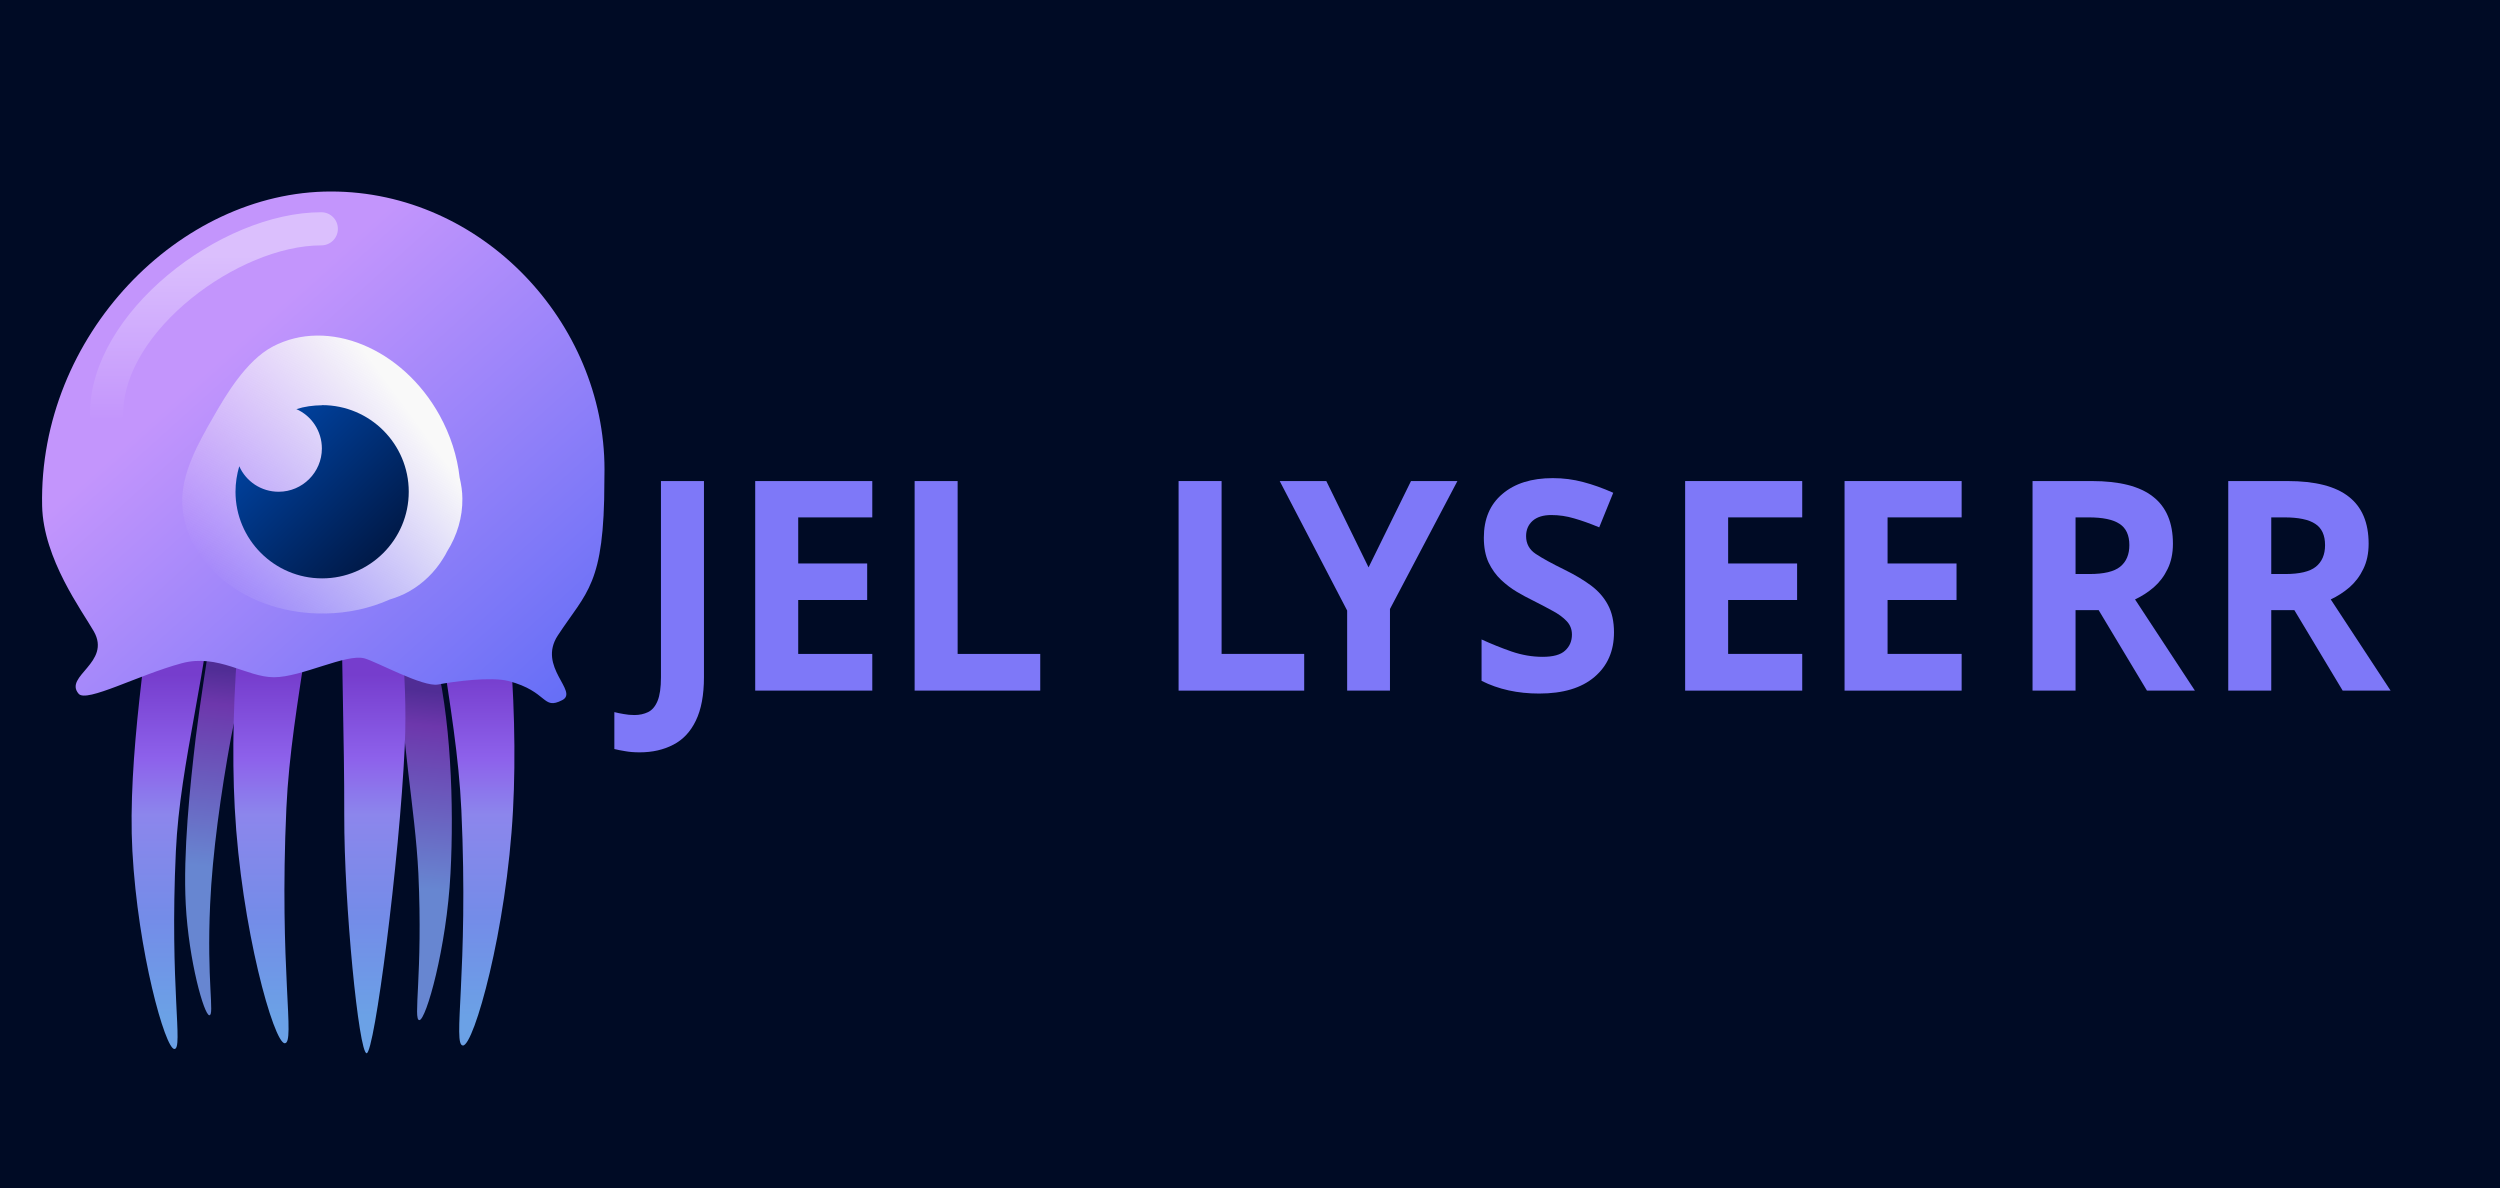
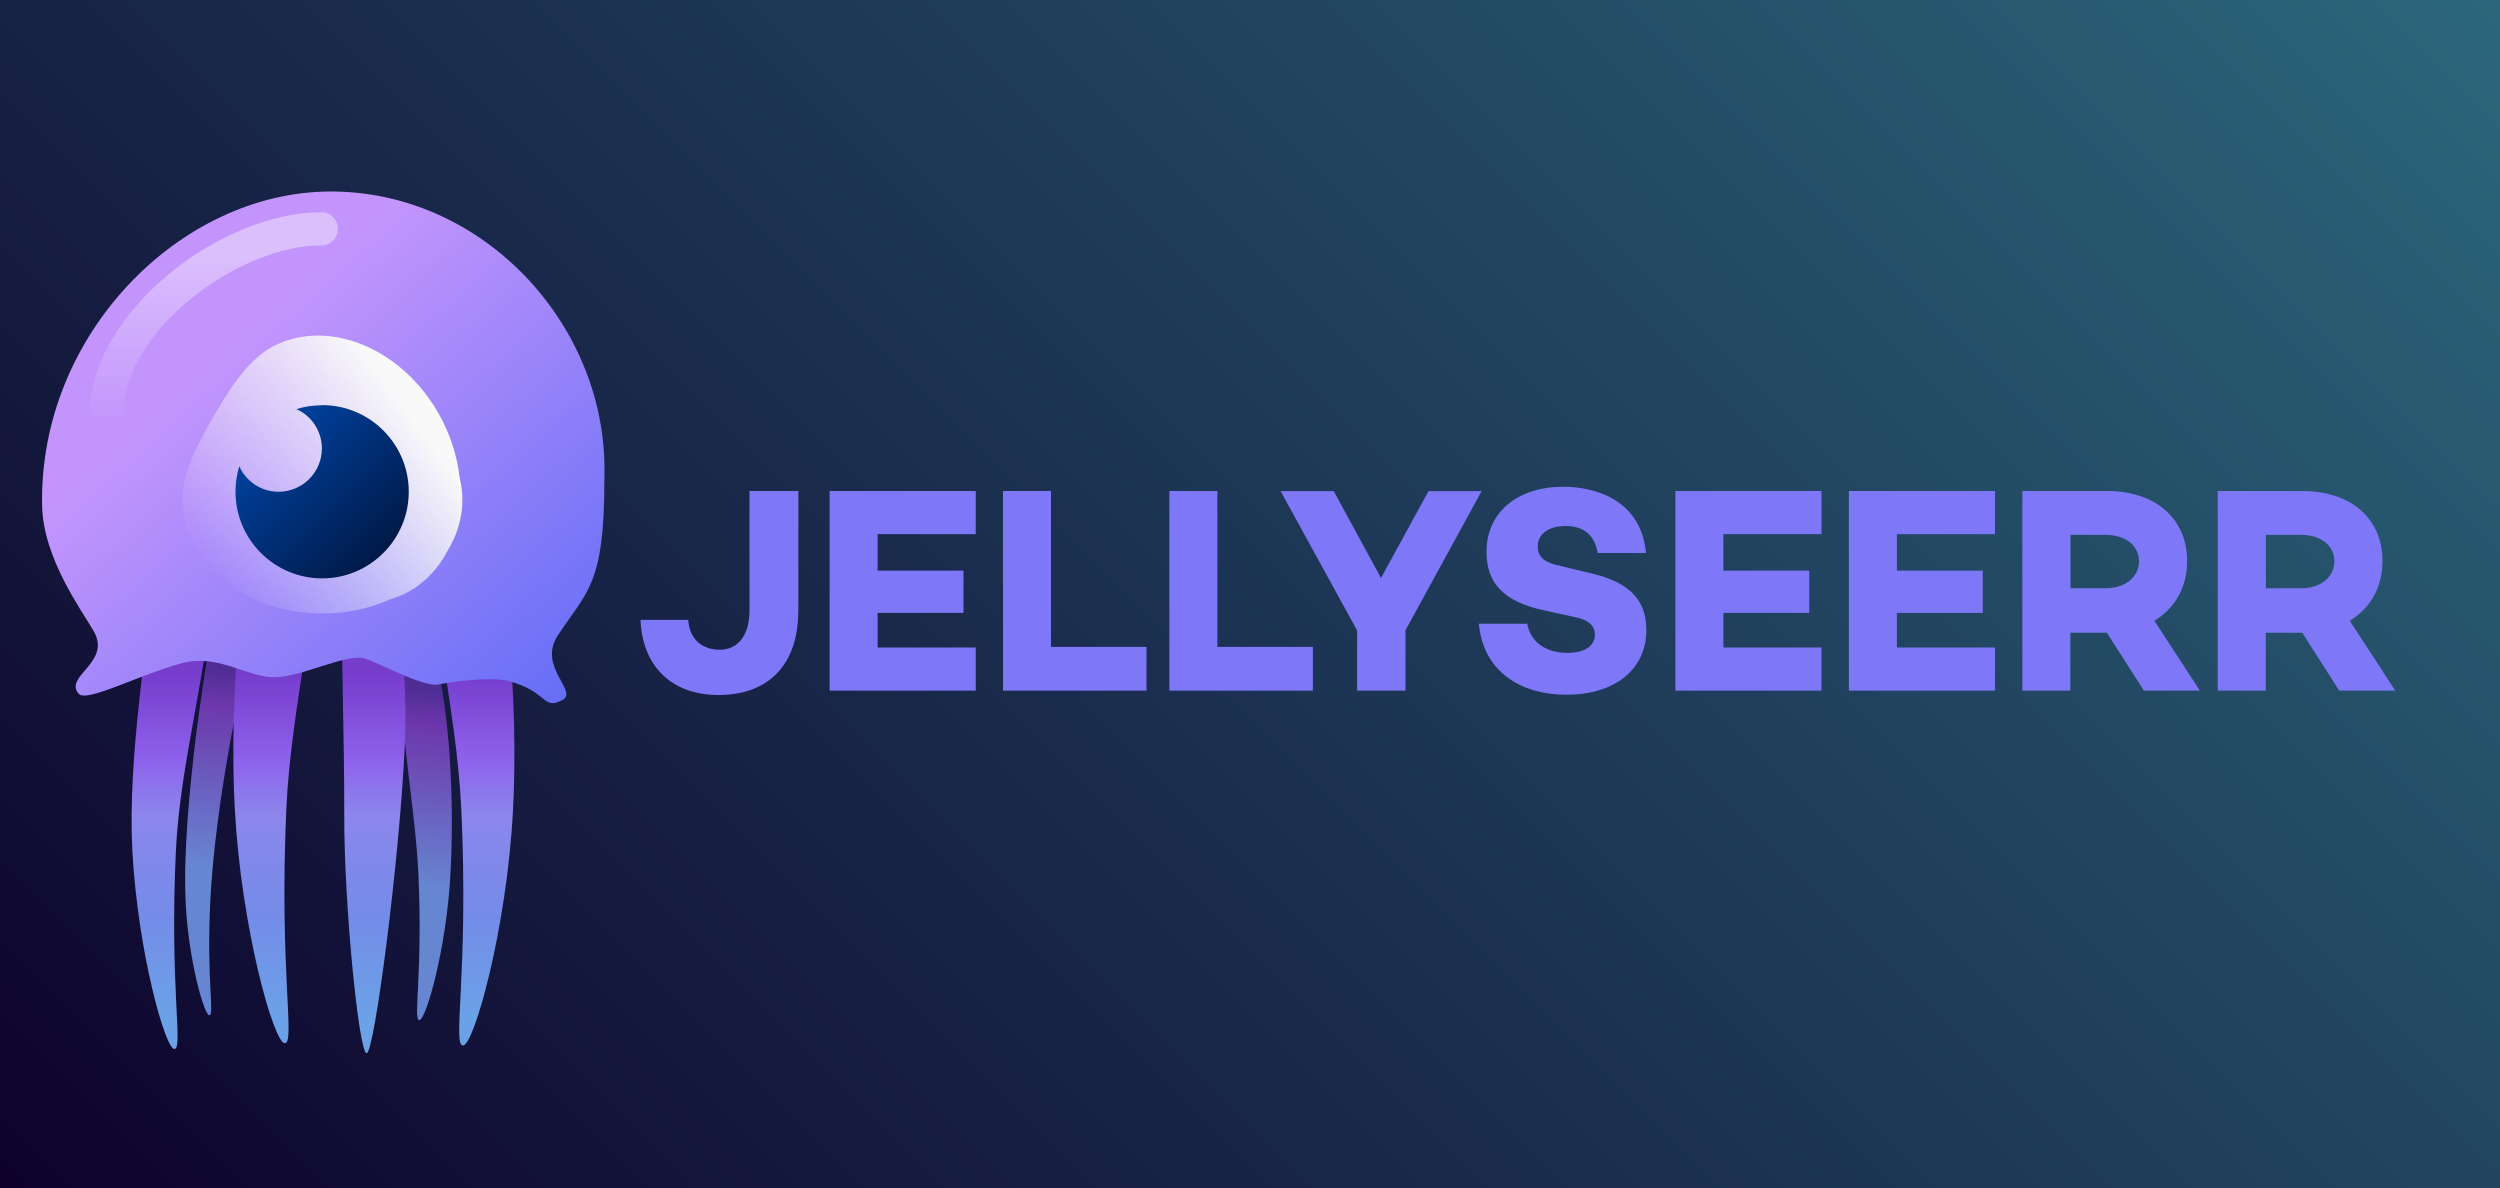
<svg xmlns="http://www.w3.org/2000/svg" xmlns:xlink="http://www.w3.org/1999/xlink" id="Layer_1" viewBox="0 0 200 94.98">
  <defs>
-     <style>.cls-1{fill:url(#linear-gradient-8);fill-rule:evenodd;}.cls-2{fill:#7e78f8;font-family:Campton-Bold, Campton;font-size:23.48px;font-weight:700;}.cls-3{fill:url(#linear-gradient-7);}.cls-4{fill:url(#linear-gradient-5);}.cls-5{fill:url(#linear-gradient-6);}.cls-6{fill:url(#linear-gradient-9);}.cls-7{fill:url(#linear-gradient-4);}.cls-8{fill:url(#linear-gradient-3);}.cls-9{fill:url(#linear-gradient-2);}.cls-10{fill:url(#linear-gradient);}.cls-11{letter-spacing:0em;}.cls-12{fill:url(#linear-gradient-10);}.cls-13{letter-spacing:-.06em;}.cls-14{letter-spacing:-.14em;}.cls-15{letter-spacing:-.01em;}.cls-16{letter-spacing:0em;}.cls-17{fill:#000b25;}</style>
-     <linearGradient id="linear-gradient" x1="-2289.08" y1="2612.52" x2="-2290.72" y2="2628.25" gradientTransform="translate(4023.96 -4518.28) scale(1.75)" gradientUnits="userSpaceOnUse">
+     <style>.cls-1{fill:none;}.cls-2{fill:url(#linear-gradient-9);fill-rule:evenodd;}.cls-3{fill:url(#linear-gradient-8);}.cls-4{fill:url(#linear-gradient-7);}.cls-5{fill:url(#linear-gradient-5);}.cls-6{fill:url(#linear-gradient-6);}.cls-7{fill:url(#linear-gradient-4);}.cls-8{fill:url(#linear-gradient-3);}.cls-9{fill:url(#linear-gradient-2);}.cls-10{fill:url(#linear-gradient);}.cls-11{fill:url(#linear-gradient-10);}.cls-12{fill:url(#linear-gradient-11);}.cls-13{fill:#7e78f8;}</style>
+     <linearGradient id="linear-gradient" x1="23.8" y1="123.61" x2="175.9" y2="-28.49" gradientUnits="userSpaceOnUse">
+       <stop offset="0" stop-color="#0d002a" />
+       <stop offset="1" stop-color="#2c687d" />
+     </linearGradient>
+     <linearGradient id="linear-gradient-2" x1="-2436.08" y1="2612.52" x2="-2437.71" y2="2628.25" gradientTransform="translate(4281.19 -4518.28) scale(1.75)" gradientUnits="userSpaceOnUse">
      <stop offset="0" stop-color="#502d95" />
      <stop offset=".1" stop-color="#6d37ac" />
      <stop offset=".57" stop-color="#6786d1" />
    </linearGradient>
-     <linearGradient id="linear-gradient-2" x1="-2279.63" y1="2613.49" x2="-2281.26" y2="2629.23" xlink:href="#linear-gradient" />
-     <linearGradient id="linear-gradient-3" x1="-1909.82" y1="2331.42" x2="-1909.82" y2="2345.73" gradientTransform="translate(4086.34 -4888.62) scale(2.12)" gradientUnits="userSpaceOnUse">
+     <linearGradient id="linear-gradient-3" x1="-2426.62" y1="2613.49" x2="-2428.25" y2="2629.23" xlink:href="#linear-gradient-2" />
+     <linearGradient id="linear-gradient-4" x1="-2091.02" y1="2331.42" x2="-2091.02" y2="2345.73" gradientTransform="translate(4470.48 -4888.62) scale(2.12)" gradientUnits="userSpaceOnUse">
      <stop offset="0" stop-color="#763dcd" />
      <stop offset=".22" stop-color="#8d61eb" />
      <stop offset=".37" stop-color="#8c86ec" />
      <stop offset=".64" stop-color="#748ce8" />
      <stop offset=".9" stop-color="#6ba1e6" />
    </linearGradient>
-     <linearGradient id="linear-gradient-4" x1="-1917" x2="-1917" xlink:href="#linear-gradient-3" />
-     <linearGradient id="linear-gradient-5" x1="-1920.73" x2="-1920.73" y2="2345.73" xlink:href="#linear-gradient-3" />
-     <linearGradient id="linear-gradient-6" x1="-1913.53" y1="2331.42" x2="-1913.53" y2="2345.73" xlink:href="#linear-gradient-3" />
-     <linearGradient id="linear-gradient-7" x1="-1759.88" y1="2547.24" x2="-1741.92" y2="2567.19" gradientTransform="translate(3166.37 -4529.63) scale(1.79)" gradientUnits="userSpaceOnUse">
+     <linearGradient id="linear-gradient-5" x1="-2098.2" x2="-2098.2" xlink:href="#linear-gradient-4" />
+     <linearGradient id="linear-gradient-6" x1="-2101.92" x2="-2101.92" xlink:href="#linear-gradient-4" />
+     <linearGradient id="linear-gradient-7" x1="-2094.73" x2="-2094.73" y2="2345.73" xlink:href="#linear-gradient-4" />
+     <linearGradient id="linear-gradient-8" x1="-1911.26" y1="2547.24" x2="-1893.29" y2="2567.19" gradientTransform="translate(3437.32 -4529.63) scale(1.79)" gradientUnits="userSpaceOnUse">
      <stop offset="0" stop-color="#c395fc" />
      <stop offset="1" stop-color="#4f65f5" />
    </linearGradient>
-     <linearGradient id="linear-gradient-8" x1="-1412.24" y1="6989.49" x2="-1412.24" y2="7015.69" gradientTransform="translate(737.35 -3544.34) scale(.51)" gradientUnits="userSpaceOnUse">
+     <linearGradient id="linear-gradient-9" x1="-1082.71" y1="6989.49" x2="-1082.71" y2="7015.69" gradientTransform="translate(569.29 -3544.34) scale(.51)" gradientUnits="userSpaceOnUse">
      <stop offset="0" stop-color="#fff" stop-opacity=".4" />
      <stop offset="1" stop-color="#fff" stop-opacity="0" />
    </linearGradient>
-     <linearGradient id="linear-gradient-9" x1="-1590.63" y1="3939.64" x2="-1606.81" y2="3951.52" gradientTransform="translate(1655.48 -3985.15) scale(1.02)" gradientUnits="userSpaceOnUse">
+     <linearGradient id="linear-gradient-10" x1="-1597.36" y1="3939.64" x2="-1613.53" y2="3951.52" gradientTransform="translate(1662.34 -3985.15) scale(1.02)" gradientUnits="userSpaceOnUse">
      <stop offset="0" stop-color="#f9f9f9" />
      <stop offset="1" stop-color="#f9f9f9" stop-opacity="0" />
    </linearGradient>
-     <linearGradient id="linear-gradient-10" x1="-1372.96" y1="3051.37" x2="-1365.14" y2="3059.34" gradientTransform="translate(1984.24 -4329.1) scale(1.43)" gradientUnits="userSpaceOnUse">
+     <linearGradient id="linear-gradient-11" x1="-1476.1" y1="3051.37" x2="-1468.28" y2="3059.34" gradientTransform="translate(2131.72 -4329.1) scale(1.43)" gradientUnits="userSpaceOnUse">
      <stop offset="0" stop-color="#0043a2" />
      <stop offset="1" stop-color="#00133a" />
    </linearGradient>
  </defs>
-   <rect class="cls-17" x="-3.83" y="-.86" width="207.36" height="96.84" />
-   <text class="cls-2" transform="translate(50.83 55.25) scale(.97 1)">
-     <tspan x="0" y="0">JEL</tspan>
-     <tspan class="cls-14" x="42.69" y="0">L</tspan>
-     <tspan class="cls-13" x="53.14" y="0">Y</tspan>
-     <tspan class="cls-16" x="68.71" y="0">S</tspan>
-     <tspan x="84.47" y="0">EE</tspan>
-     <tspan class="cls-15" x="113.12" y="0">R</tspan>
-     <tspan class="cls-11" x="129.26" y="0">R</tspan>
-   </text>
-   <text />
-   <path class="cls-10" d="M19.96,52.54l-3.26-.73s-.75,4.79-1.04,7.19c-.46,3.88-1.02,9.25-.8,13.35.24,4.52,1.47,8.87,1.89,8.87s-.22-2.77.06-8.86c.18-4.06.86-8.94,1.67-13.35.4-2.18,1.56-6.45,1.56-6.45h-.07v-.02Z" />
-   <path class="cls-9" d="M33.73,52.2h1c1.34,5,1.6,12.22,1.31,17.66-.31,5.98-1.96,11.75-2.49,11.75s.29-3.66-.08-11.74c-.27-5.38-1.4-10.44-1.52-17.67h1.79Z" />
-   <path class="cls-8" d="M36.75,36.54h1.61c2.15,8,3.15,19.57,2.68,28.28-.51,9.6-3.13,18.82-4,18.82s.46-5.87-.13-18.81c-.4-8.63-2.84-16.73-3.03-28.3h2.88Z" />
-   <path class="cls-7" d="M23.07,36.36h-1.61c-2.15,8-3.15,19.57-2.68,28.28.51,9.6,3.13,18.82,4,18.82s-.46-5.87.13-18.81c.4-8.63,2.84-16.73,3.03-28.3h-2.88Z" />
-   <path class="cls-4" d="M18.11,32.72l-3.65-1.31s-1.34,8.54-1.85,12.83c-.81,6.93-2.42,16.51-2.02,23.84.44,8.07,2.63,15.84,3.36,15.84s-.39-4.94.12-15.83c.34-7.26,2.56-14.14,3.31-23.86.3-3.86.88-11.54.88-11.54h-.16Z" />
-   <path class="cls-5" d="M30.18,36.54l-3.3.56s.44,6.41.44,10.04c0,5.91.23,11.87.22,18.07-.02,7.12,1.17,19.05,1.79,19.05s2.62-15.35,3.05-24.53c.28-6.13-.63-11.49-.79-15.16-.15-3.26-.6-7.66-.6-7.66l-.8-.36Z" />
+   <rect class="cls-10" x="-3.83" y="-.86" width="207.36" height="96.84" />
+   <path class="cls-13" d="M63.86,48.86c0,4.34-2.39,6.74-6.39,6.74-3.62,0-6.07-2.18-6.23-6.01h3.82c.09,1.55,1.12,2.39,2.53,2.39s2.37-1.13,2.37-3.12v-9.58h3.91v9.58Z" />
+   <path class="cls-13" d="M70.21,45.65h6.87v3.38h-6.87v2.77h7.85v3.45h-11.69v-15.97h11.69v3.45h-7.85v2.91Z" />
+   <path class="cls-13" d="M91.73,55.25h-11.49v-15.97h3.84v12.47h7.64v3.5Z" />
+   <path class="cls-13" d="M105.04,55.25h-11.49v-15.97h3.84v12.47h7.64v3.5Z" />
+   <path class="cls-13" d="M112.44,50.44v4.81h-3.87v-4.81l-6.12-11.15h4.25l3.78,6.95,3.8-6.95h4.25l-6.1,11.15Z" />
+   <path class="cls-13" d="M131.69,44.24h-3.87c-.21-1.2-.91-2.16-2.55-2.16-1.36,0-2.25.61-2.25,1.64,0,.92.64,1.32,1.87,1.57l2.16.52c2.84.63,4.66,1.83,4.66,4.58,0,3.19-2.55,5.19-6.42,5.19-3.48,0-6.62-1.74-6.98-5.68h3.87c.25,1.41,1.41,2.33,3.23,2.33,1.37,0,2.18-.56,2.18-1.46,0-.56-.3-1.15-1.64-1.41l-2.55-.56c-3.05-.68-4.48-2.11-4.48-4.65,0-3.19,2.5-5.21,6.14-5.21,2.5,0,6.23,1.01,6.62,5.31Z" />
+   <path class="cls-13" d="M137.87,45.65h6.87v3.38h-6.87v2.77h7.85v3.45h-11.69v-15.97h11.69v3.45h-7.85v2.91Z" />
+   <path class="cls-13" d="M151.75,45.65h6.87v3.38h-6.87v2.77h7.85v3.45h-11.69v-15.97h11.69v3.45h-7.85v2.91Z" />
+   <path class="cls-13" d="M168.54,50.62h-2.91v4.63h-3.84v-15.97h6.76c3.84,0,6.42,2.16,6.42,5.61,0,2.09-.98,3.78-2.62,4.77l3.64,5.59h-4.48l-2.96-4.63ZM168.48,47.06c1.48,0,2.64-.85,2.64-2.16s-1.16-2.11-2.64-2.11h-2.84v4.27h2.84Z" />
+   <path class="cls-13" d="M184.17,50.62h-2.91v4.63h-3.84v-15.97h6.76c3.85,0,6.42,2.16,6.42,5.61,0,2.09-.98,3.78-2.62,4.77l3.64,5.59h-4.48l-2.96-4.63ZM184.11,47.06c1.48,0,2.64-.85,2.64-2.16s-1.16-2.11-2.64-2.11h-2.84v4.27h2.84Z" />
+   <rect class="cls-1" x="79.02" y="76.74" width="64.15" height="0" />
+   <path class="cls-9" d="M19.96,52.54l-3.26-.73s-.75,4.79-1.04,7.19c-.46,3.88-1.02,9.25-.8,13.35.24,4.52,1.47,8.87,1.89,8.87s-.22-2.77.06-8.86c.18-4.06.86-8.94,1.67-13.35.4-2.18,1.56-6.45,1.56-6.45h-.07v-.02Z" />
+   <path class="cls-8" d="M33.73,52.2h1c1.34,5,1.6,12.22,1.31,17.66-.31,5.98-1.96,11.75-2.49,11.75s.29-3.66-.08-11.74c-.27-5.38-1.4-10.44-1.52-17.67h1.79Z" />
+   <path class="cls-7" d="M36.75,36.54h1.61c2.15,8,3.15,19.57,2.68,28.28-.51,9.6-3.13,18.82-4,18.82s.46-5.87-.13-18.81c-.4-8.63-2.84-16.73-3.03-28.3h2.88Z" />
+   <path class="cls-5" d="M23.07,36.36h-1.61c-2.15,8-3.15,19.57-2.68,28.28.51,9.6,3.13,18.82,4,18.82s-.46-5.87.13-18.81c.4-8.63,2.84-16.73,3.03-28.3h-2.88Z" />
+   <path class="cls-6" d="M18.11,32.72l-3.65-1.31s-1.34,8.54-1.85,12.83c-.81,6.93-2.42,16.51-2.02,23.84.44,8.07,2.63,15.84,3.36,15.84s-.39-4.94.12-15.83c.34-7.26,2.56-14.14,3.31-23.86.3-3.86.88-11.54.88-11.54h-.16Z" />
+   <path class="cls-4" d="M30.18,36.54l-3.3.56s.44,6.41.44,10.04c0,5.91.23,11.87.22,18.07-.02,7.12,1.17,19.05,1.79,19.05s2.62-15.35,3.05-24.53c.28-6.13-.63-11.49-.79-15.16-.15-3.26-.6-7.66-.6-7.66l-.8-.36Z" />
  <path class="cls-3" d="M48.35,38.49c0,8.31-1.41,8.82-3.72,12.34-1.67,2.53,1.7,4.48.35,5.18-1.61.83-1.1-.68-4.3-1.53-1.39-.36-4.41.04-5.63.28-1.21.23-4.91-1.82-5.89-2.09-1.46-.4-5.05,1.51-7.24,1.51s-4.47-1.91-7.38-1.12c-3.46.93-7.63,3.18-8.25,2.44-1.21-1.41,2.65-2.49,1.21-5-.91-1.6-4.04-5.79-4.13-10.03-.29-13.63,11-25.15,23.1-25.15s21.89,10.49,21.89,22.23" />
-   <path class="cls-1" d="M25.7,19.63c-6.61,0-15.84,6.84-15.84,13.45,0,.74-.59,1.33-1.33,1.33s-1.33-.59-1.33-1.33c0-8.07,10.42-16.1,18.5-16.1.74,0,1.33.59,1.33,1.33s-.6,1.32-1.33,1.32" />
-   <path class="cls-6" d="M35.48,44.63c-.7,1.15-1.66,2.07-2.78,2.7-.48.27-.99.47-1.52.63-1.58.71-3.35,1.09-5.15,1.12-6.14.11-11.24-3.82-11.45-8.8-.1-2.44,1.37-4.98,2.49-6.93.95-1.66,2.6-4.5,4.76-5.63,4.41-2.32,10.37.13,13.34,5.51.86,1.56,1.41,3.26,1.6,4.97.13.56.22,1.12.22,1.69.02,1.47-.41,2.94-1.23,4.24-.08.17-.17.33-.27.48,0,.01-.01.01-.01.01" />
+   <path class="cls-2" d="M25.7,19.63c-6.61,0-15.84,6.84-15.84,13.45,0,.74-.59,1.33-1.33,1.33s-1.33-.59-1.33-1.33c0-8.07,10.42-16.1,18.5-16.1.74,0,1.33.59,1.33,1.33s-.6,1.32-1.33,1.32" />
+   <path class="cls-11" d="M35.48,44.63c-.7,1.15-1.66,2.07-2.78,2.7-.48.27-.99.47-1.52.63-1.58.71-3.35,1.09-5.15,1.12-6.14.11-11.24-3.82-11.45-8.8-.1-2.44,1.37-4.98,2.49-6.93.95-1.66,2.6-4.5,4.76-5.63,4.41-2.32,10.37.13,13.34,5.51.86,1.56,1.41,3.26,1.6,4.97.13.56.22,1.12.22,1.69.02,1.47-.41,2.94-1.23,4.24-.08.17-.17.33-.27.48,0,.01-.01.01-.01.01" />
  <path class="cls-12" d="M25.77,32.41c3.83,0,6.93,3.11,6.93,6.93s-3.11,6.93-6.93,6.93-6.93-3.11-6.93-6.93c0-.71.11-1.39.3-2.04.54,1.21,1.75,2.04,3.15,2.04,1.91,0,3.46-1.56,3.46-3.46,0-1.4-.83-2.62-2.04-3.15.65-.21,1.33-.3,2.05-.31" />
</svg>
